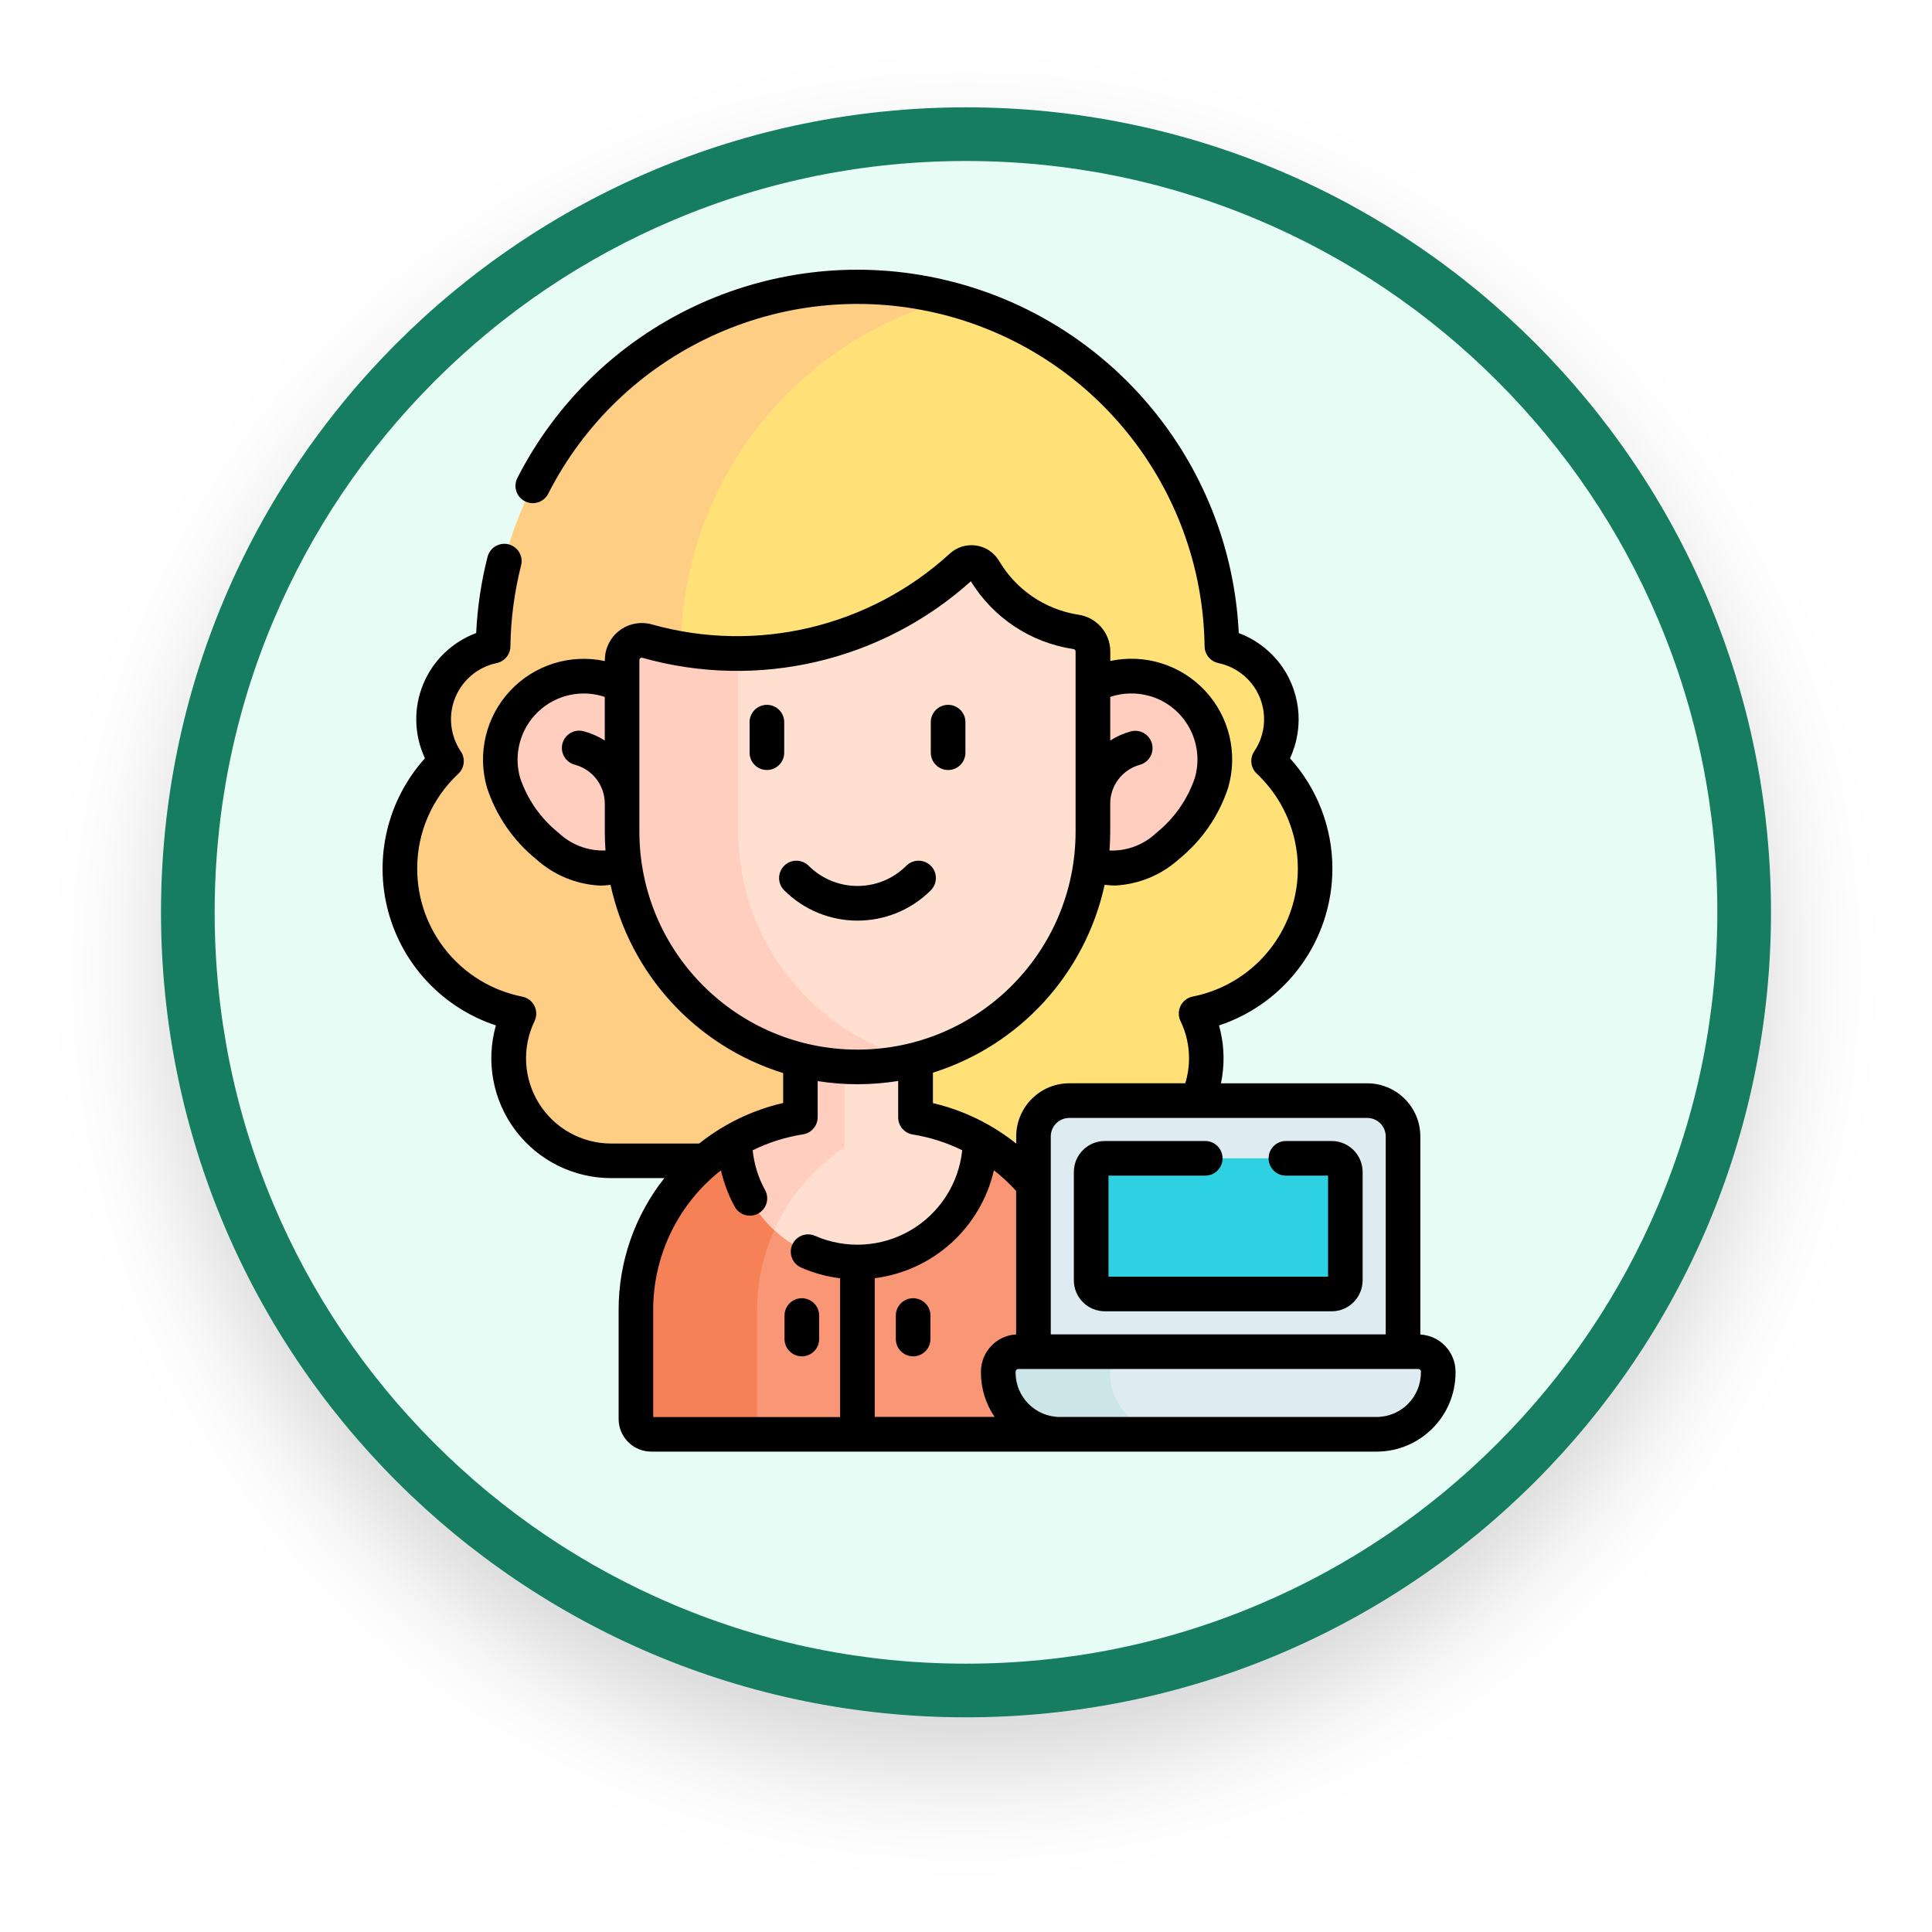
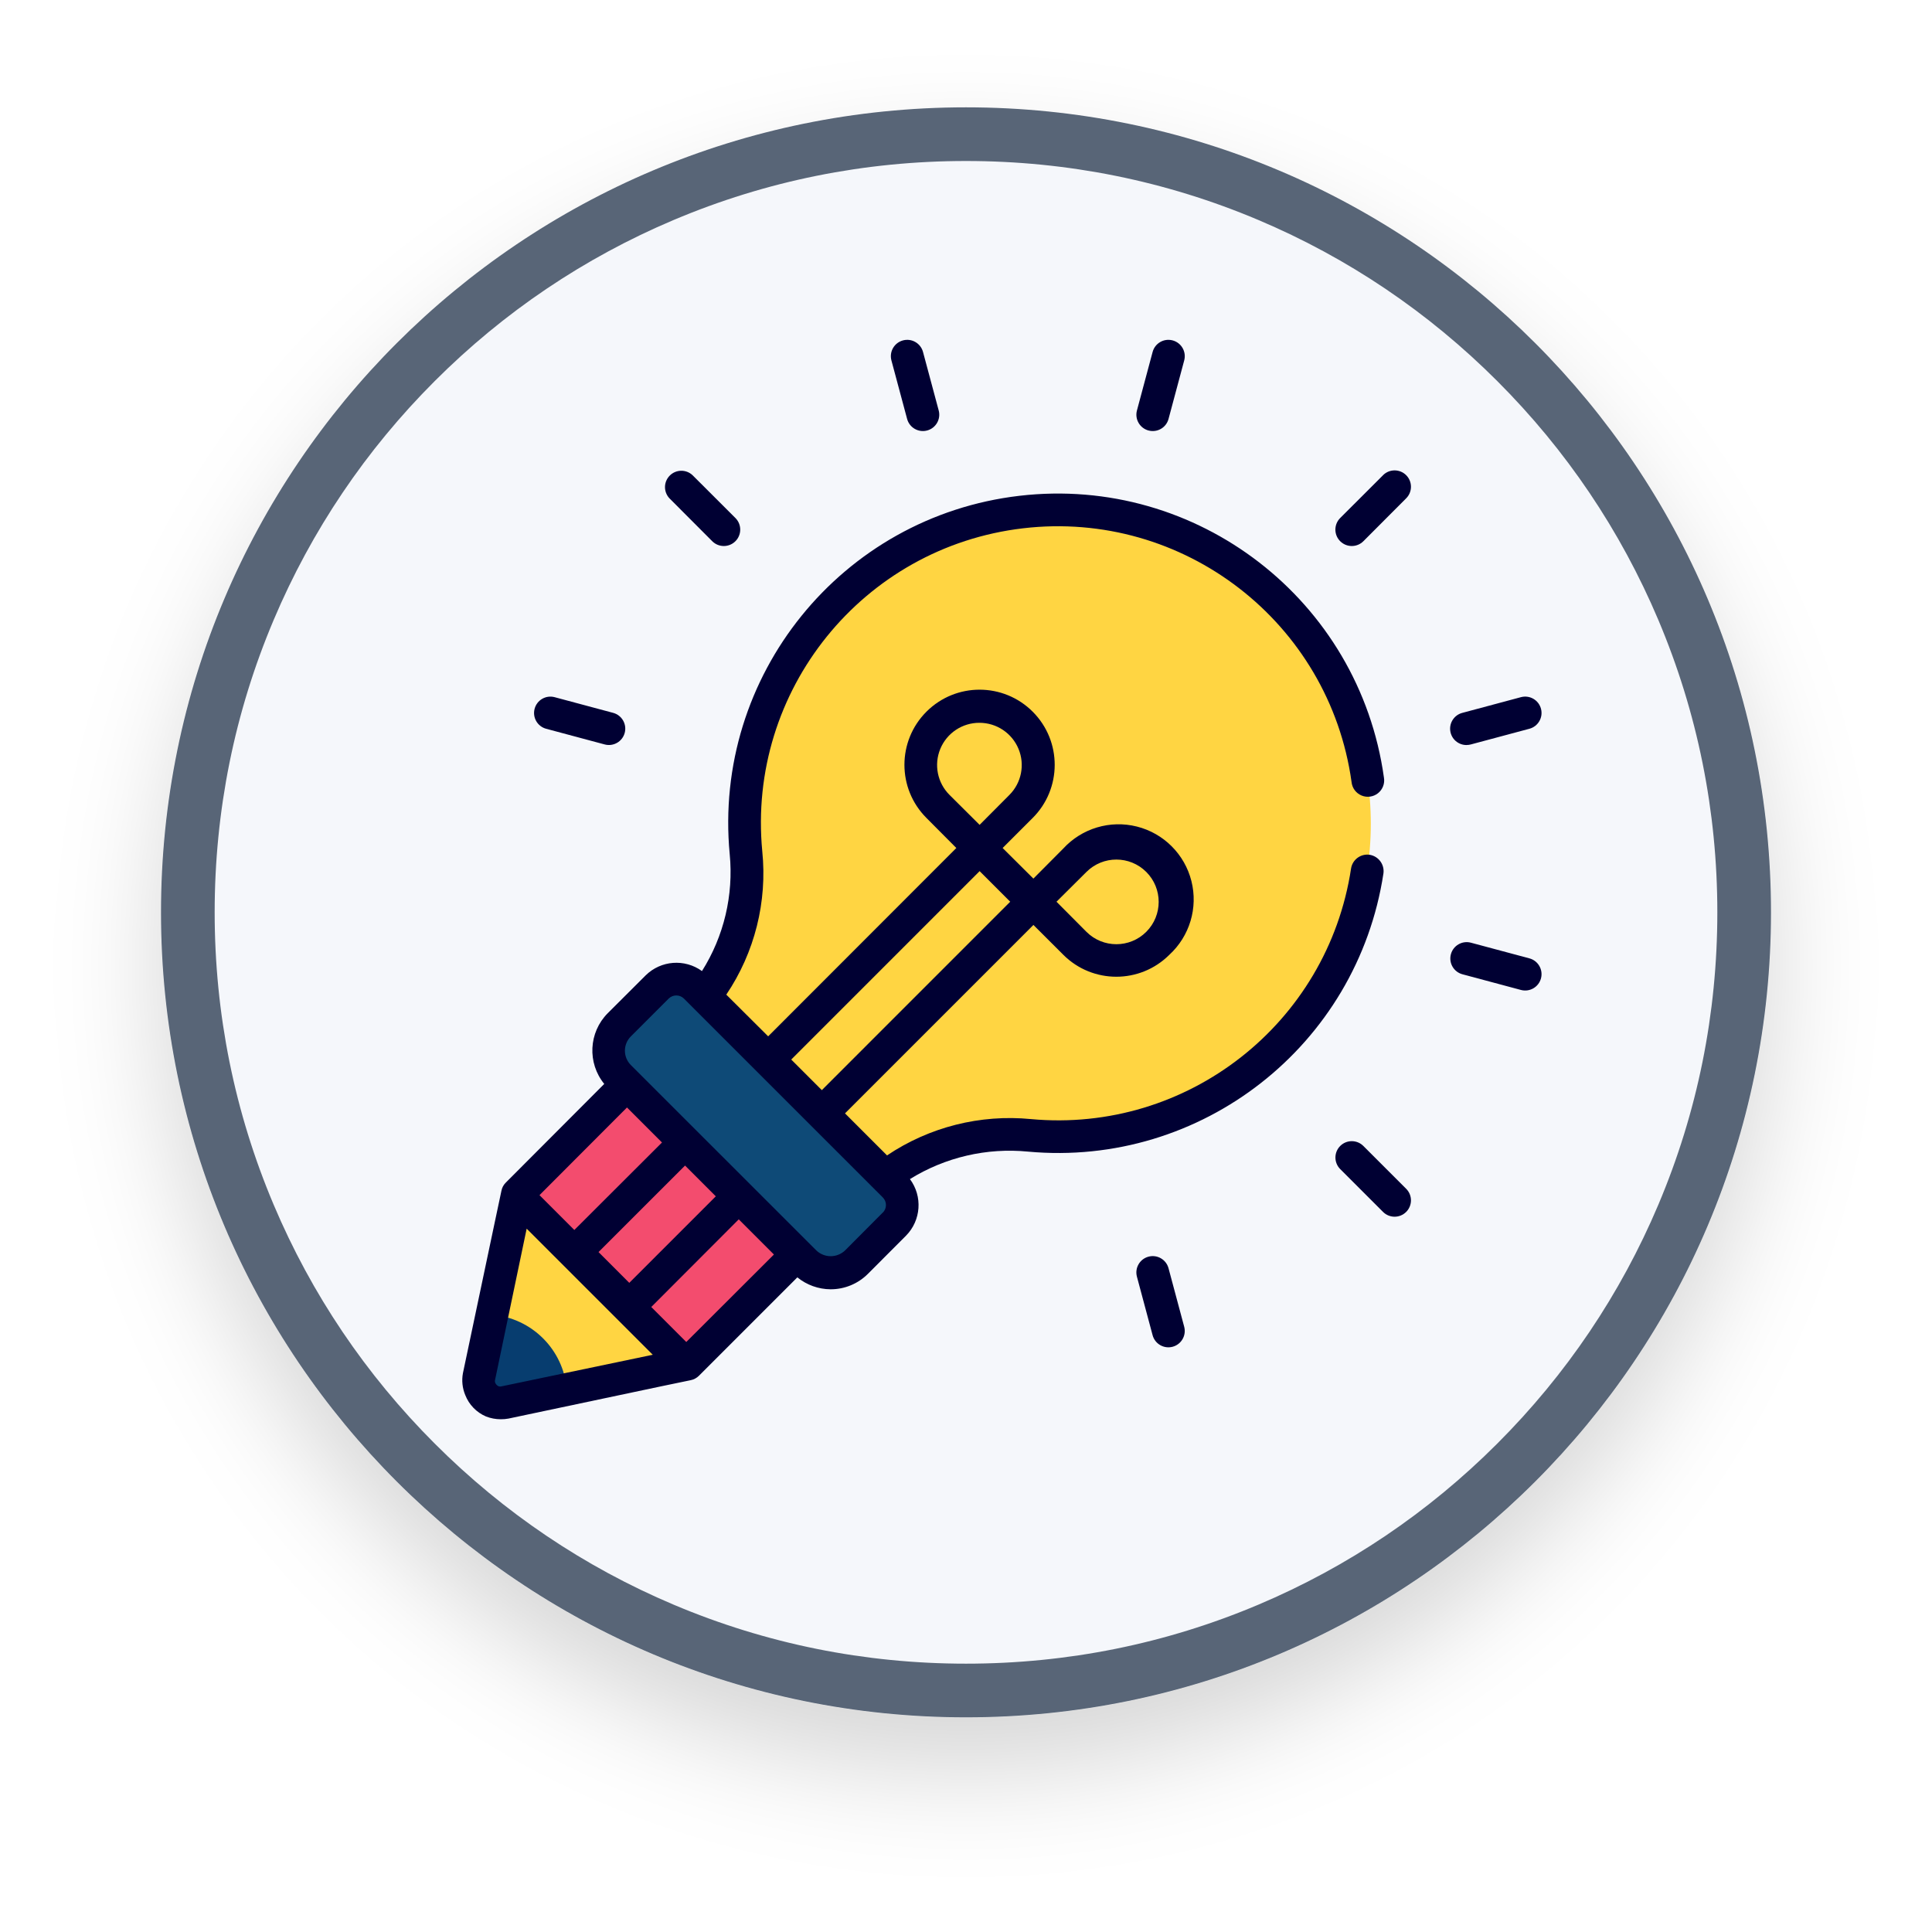
<svg xmlns="http://www.w3.org/2000/svg" width="108" height="108" viewBox="0 0 108 108">
  <defs>
-     <filter id="Fondo" x="0" y="0" width="108" height="108" filterUnits="userSpaceOnUse">
+     <filter id="Path_904820" x="0" y="0" width="108" height="108" filterUnits="userSpaceOnUse">
      <feOffset dy="3" input="SourceAlpha" />
      <feGaussianBlur stdDeviation="3" result="blur" />
      <feFlood flood-opacity="0.161" />
      <feComposite operator="in" in2="blur" />
      <feComposite in="SourceGraphic" />
    </filter>
  </defs>
-   <g id="Group_1220863" data-name="Group 1220863" transform="translate(-614.101 -446)">
-     <g id="Group_1220723" data-name="Group 1220723" transform="translate(0 -11)">
-       <g id="Group_1220472" data-name="Group 1220472" transform="translate(0 162)">
-         <g id="Group_1210004" data-name="Group 1210004" transform="translate(623.101 301)">
-           <g id="Group_1143757" data-name="Group 1143757" transform="translate(0)">
-             <g transform="matrix(1, 0, 0, 1, -9, -6)" filter="url(#Fondo)">
-               <g id="Fondo-2" data-name="Fondo" transform="translate(9 6)" fill="#e8fcf6">
-                 <path d="M 45 88.5 C 39.127 88.5 33.43 87.35 28.068 85.082 C 22.889 82.891 18.236 79.754 14.241 75.759 C 10.245 71.764 7.109 67.111 4.918 61.932 C 2.65 56.57 1.5 50.873 1.5 45 C 1.5 39.127 2.65 33.43 4.918 28.068 C 7.109 22.889 10.245 18.236 14.241 14.241 C 18.236 10.245 22.889 7.109 28.068 4.918 C 33.43 2.65 39.127 1.5 45 1.5 C 50.873 1.5 56.57 2.65 61.932 4.918 C 67.111 7.109 71.764 10.245 75.759 14.241 C 79.754 18.236 82.891 22.889 85.082 28.068 C 87.35 33.43 88.5 39.127 88.5 45 C 88.5 50.873 87.35 56.57 85.082 61.932 C 82.891 67.111 79.754 71.764 75.759 75.759 C 71.764 79.754 67.111 82.891 61.932 85.082 C 56.57 87.35 50.873 88.5 45 88.5 Z" stroke="none" />
-                 <path d="M 45 3 C 39.329 3 33.829 4.11 28.653 6.299 C 23.652 8.415 19.16 11.443 15.301 15.301 C 11.443 19.16 8.415 23.652 6.299 28.653 C 4.11 33.829 3 39.329 3 45 C 3 50.671 4.11 56.171 6.299 61.347 C 8.415 66.348 11.443 70.84 15.301 74.698 C 19.16 78.557 23.652 81.585 28.653 83.701 C 33.829 85.89 39.329 87 45 87 C 50.671 87 56.171 85.89 61.347 83.701 C 66.348 81.585 70.84 78.557 74.698 74.698 C 78.557 70.84 81.585 66.348 83.701 61.347 C 85.89 56.171 87 50.671 87 45 C 87 39.329 85.89 33.829 83.701 28.653 C 81.585 23.652 78.557 19.16 74.698 15.301 C 70.84 11.443 66.348 8.415 61.347 6.299 C 56.171 4.11 50.671 3 45 3 M 45 0 C 69.853 0 90 20.147 90 45 C 90 69.853 69.853 90 45 90 C 20.147 90 0 69.853 0 45 C 0 20.147 20.147 0 45 0 Z" stroke="none" fill="#157d60" />
+   <g id="Group_1224325" data-name="Group 1224325" transform="translate(-619.507 -317)">
+     <g id="Group_1223916" data-name="Group 1223916">
+       <g id="Group_1221187" data-name="Group 1221187" transform="translate(-0.32)">
+         <g id="Group_1220471" data-name="Group 1220471" transform="translate(628.827 323)">
+           <g id="Group_1219977" data-name="Group 1219977" transform="translate(0 0)">
+             <g id="Group_1219603" data-name="Group 1219603">
+               <g id="Group_1202655" data-name="Group 1202655" transform="translate(0)">
+                 <g id="Group_1173585" data-name="Group 1173585">
+                   <g id="Group_1173428" data-name="Group 1173428">
+                     <g id="Group_1171958" data-name="Group 1171958">
+                       <g id="Group_1167341" data-name="Group 1167341">
+                         <g id="Group_1166792" data-name="Group 1166792">
+                           <g transform="matrix(1, 0, 0, 1, -9, -6)" filter="url(#Path_904820)">
+                             <g id="Path_904820-2" data-name="Path 904820" transform="translate(9 6)" fill="#f5f7fb">
+                               <path d="M 45 88.5 C 39.127 88.5 33.43 87.35 28.068 85.082 C 22.889 82.891 18.236 79.755 14.241 75.759 C 10.245 71.764 7.109 67.111 4.918 61.932 C 2.65 56.57 1.5 50.873 1.5 45 C 1.5 39.127 2.65 33.43 4.918 28.068 C 7.109 22.889 10.245 18.236 14.241 14.241 C 18.236 10.245 22.889 7.109 28.068 4.918 C 33.43 2.65 39.127 1.5 45 1.5 C 50.873 1.5 56.57 2.65 61.932 4.918 C 67.111 7.109 71.764 10.245 75.759 14.241 C 79.755 18.236 82.891 22.889 85.082 28.068 C 87.35 33.43 88.5 39.127 88.5 45 C 88.5 50.873 87.35 56.57 85.082 61.932 C 82.891 67.111 79.755 71.764 75.759 75.759 C 71.764 79.755 67.111 82.891 61.932 85.082 C 56.57 87.35 50.873 88.5 45 88.5 Z" stroke="none" />
+                               <path d="M 45 3 C 39.329 3 33.829 4.11 28.653 6.299 C 23.652 8.415 19.16 11.443 15.302 15.302 C 11.443 19.16 8.415 23.652 6.299 28.653 C 4.11 33.829 3 39.329 3 45 C 3 50.671 4.11 56.171 6.299 61.347 C 8.415 66.348 11.443 70.84 15.302 74.698 C 19.16 78.557 23.652 81.585 28.653 83.701 C 33.829 85.89 39.329 87 45 87 C 50.671 87 56.171 85.89 61.347 83.701 C 66.348 81.585 70.84 78.557 74.698 74.698 C 78.557 70.84 81.585 66.348 83.701 61.347 C 85.89 56.171 87 50.671 87 45 C 87 39.329 85.89 33.829 83.701 28.653 C 81.585 23.652 78.557 19.16 74.698 15.302 C 70.84 11.443 66.348 8.415 61.347 6.299 C 56.171 4.11 50.671 3 45 3 M 45 -7.62939453125e-06 C 69.853 -7.62939453125e-06 90 20.147 90 45 C 90 69.853 69.853 90 45 90 C 20.147 90 -7.62939453125e-06 69.853 -7.62939453125e-06 45 C -7.62939453125e-06 20.147 20.147 -7.62939453125e-06 45 -7.62939453125e-06 Z" stroke="none" fill="#586577" />
+                             </g>
+                           </g>
+                         </g>
+                       </g>
+                     </g>
+                   </g>
+                 </g>
              </g>
            </g>
          </g>
        </g>
      </g>
-       <g id="maestro_2_" data-name="maestro (2)" transform="translate(611.883 472.075)">
-         <g id="Group_1220721" data-name="Group 1220721" transform="translate(24.573 0.967)">
-           <g id="Group_1220719" data-name="Group 1220719" transform="translate(0)">
-             <path id="Path_1160534" data-name="Path 1160534" d="M79.667,34a4.178,4.178,0,0,0-2.611-6.427,20.369,20.369,0,0,0-40.734,0A4.178,4.178,0,0,0,33.712,34a8.256,8.256,0,0,0,4.053,14.114,5.735,5.735,0,0,0,5.161,8.231H70.453a5.735,5.735,0,0,0,5.161-8.231A8.256,8.256,0,0,0,79.667,34Z" transform="translate(-31.111 -7.496)" fill="#ffe177" />
-             <path id="Path_1160535" data-name="Path 1160535" d="M58.438,56.351H42.925a5.733,5.733,0,0,1-5.161-8.231A8.256,8.256,0,0,1,33.711,34a4.113,4.113,0,0,1-.527-1.093,4.181,4.181,0,0,1,3.137-5.334,20.389,20.389,0,0,1,25.613-19.4,20.386,20.386,0,0,0-15.121,19.4s.6,4.234.073,4.694Z" transform="translate(-31.109 -7.5)" fill="#fece85" />
-             <path id="Path_1160536" data-name="Path 1160536" d="M158.107,377.019v6.1a.857.857,0,0,1-.858.858H134.192a.859.859,0,0,1-.858-.858v-6.1a10.854,10.854,0,0,1,2.553-7.009,10.965,10.965,0,0,1,2.98-2.478,10.835,10.835,0,0,1,5.367-1.413h2.975a10.9,10.9,0,0,1,10.9,10.9Z" transform="translate(-120.142 -319.84)" fill="#f99675" />
-             <path id="Path_1160537" data-name="Path 1160537" d="M149.115,366.289a10.9,10.9,0,0,0-9,10.734v6.957H134.2a.858.858,0,0,1-.858-.858v-6.1a10.9,10.9,0,0,1,10.9-10.9h2.975A10.987,10.987,0,0,1,149.115,366.289Z" transform="translate(-120.146 -319.844)" fill="#f68157" />
-             <path id="Path_1160538" data-name="Path 1160538" d="M189.912,332.9a6.856,6.856,0,0,1-13.712,0,10.781,10.781,0,0,1,3.664-1.28V326.36H186.3v5.272A10.781,10.781,0,0,1,189.912,332.9Z" transform="translate(-157.476 -285.211)" fill="#ffdfcf" />
-             <path id="Path_1160539" data-name="Path 1160539" d="M182.33,330.91v6.353a10.954,10.954,0,0,0-3.919,4.6,6.83,6.83,0,0,1-2.21-5,10.781,10.781,0,0,1,3.664-1.28V330.91Z" transform="translate(-157.476 -289.174)" fill="#ffcebf" />
-             <path id="Path_1160540" data-name="Path 1160540" d="M107.692,176.585a4.664,4.664,0,0,1,6.628,5.436c-.716,2.473-3.731,5.386-6.206,4.67a2.766,2.766,0,0,1-.534-.218h-26.1a2.757,2.757,0,0,1-.534.218c-2.475.716-5.49-2.2-6.2-4.67a4.663,4.663,0,0,1,6.626-5.436Z" transform="translate(-68.953 -154.307)" fill="#ffcebf" />
-             <path id="Path_1160541" data-name="Path 1160541" d="M153.664,131.839v10.069a13.16,13.16,0,0,1-26.319,0v-9.582a1.1,1.1,0,0,1,1.387-1.062,19.844,19.844,0,0,0,5.1.685,18.127,18.127,0,0,0,12.484-4.86.824.824,0,0,1,1.257.179,7.192,7.192,0,0,0,5.118,3.48A1.106,1.106,0,0,1,153.664,131.839Z" transform="translate(-114.926 -111.469)" fill="#ffdfcf" />
-             <path id="Path_1160542" data-name="Path 1160542" d="M143.751,184.027a13.172,13.172,0,0,1-16.4-12.757v-9.582a1.1,1.1,0,0,1,1.387-1.062,19.843,19.843,0,0,0,5.1.685v9.959A13.164,13.164,0,0,0,143.751,184.027Z" transform="translate(-114.927 -140.831)" fill="#ffcebf" />
-           </g>
-           <g id="Group_1220720" data-name="Group 1220720" transform="translate(33.447 45.482)">
-             <path id="Path_1160543" data-name="Path 1160543" d="M313.772,468.706H291.418a1.12,1.12,0,0,0-1.12,1.12v.051a3.446,3.446,0,0,0,3.446,3.446h17.7a3.446,3.446,0,0,0,3.446-3.446v-.051A1.121,1.121,0,0,0,313.772,468.706Z" transform="translate(-290.297 -454.67)" fill="#deecf1" />
-             <path id="Path_1160544" data-name="Path 1160544" d="M299.982,473.327h-6.245a3.446,3.446,0,0,1-3.447-3.446v-.052a1.121,1.121,0,0,1,1.121-1.12h6.245a1.12,1.12,0,0,0-1.12,1.12v.052A3.445,3.445,0,0,0,299.982,473.327Z" transform="translate(-290.291 -454.674)" fill="#cbe5e8" />
-             <path id="Path_1160545" data-name="Path 1160545" d="M324.2,359.942H307.547a2,2,0,0,0-2,2v12.033H326.2V361.945A2,2,0,0,0,324.2,359.942Z" transform="translate(-303.576 -359.942)" fill="#deecf1" />
-             <path id="Path_1160546" data-name="Path 1160546" d="M330.545,391.761v-6.054a.764.764,0,0,1,.764-.764h12.678a.764.764,0,0,1,.764.764v6.054a.764.764,0,0,1-.764.764H331.309A.765.765,0,0,1,330.545,391.761Z" transform="translate(-325.35 -381.716)" fill="#2ed1e2" />
+       <g id="idea-creativa" transform="translate(644.348 335)">
+         <g id="Group_1223907" data-name="Group 1223907" transform="translate(13.675 10.539)">
+           <g id="Group_1223906" data-name="Group 1223906">
+             <path id="Path_1175432" data-name="Path 1175432" d="M48.773,39.5a17.468,17.468,0,0,1-15.291,6.55,11.231,11.231,0,0,0-9.022,3.127l-.056.056-9.958-9.958.058-.058a11.155,11.155,0,0,0,3.13-8.975A17.5,17.5,0,1,1,48.773,39.5Z" transform="translate(-14.446 -11.119)" fill="#ffd542" />
          </g>
        </g>
-         <g id="Group_1220722" data-name="Group 1220722" transform="translate(23.605 0)">
-           <path id="Path_1160547" data-name="Path 1160547" d="M184.51,191.18v-1.707a.968.968,0,1,0-1.936,0v1.707a.968.968,0,1,0,1.936,0Z" transform="translate(-162.059 -164.179)" />
-           <path id="Path_1160548" data-name="Path 1160548" d="M262.04,192.148a.968.968,0,0,0,.968-.968v-1.707a.968.968,0,1,0-1.936,0v1.707A.968.968,0,0,0,262.04,192.148Z" transform="translate(-230.427 -164.179)" />
-           <path id="Path_1160549" data-name="Path 1160549" d="M203.848,257.675a.968.968,0,0,0-1.369-1.369,3.865,3.865,0,0,1-5.46,0,.968.968,0,1,0-1.369,1.369,5.8,5.8,0,0,0,8.2,0Z" transform="translate(-173.202 -222.984)" />
-           <path id="Path_1160550" data-name="Path 1160550" d="M198.677,445.546a.968.968,0,0,0-.968.968v1.312a.968.968,0,1,0,1.936,0v-1.312A.968.968,0,0,0,198.677,445.546Z" transform="translate(-175.241 -388.049)" />
-           <path id="Path_1160551" data-name="Path 1160551" d="M246.9,445.546a.968.968,0,0,0-.968.968v1.312a.968.968,0,1,0,1.936,0v-1.312A.968.968,0,0,0,246.9,445.546Z" transform="translate(-217.242 -388.049)" />
-           <path id="Path_1160552" data-name="Path 1160552" d="M81.616,59.524V48.453a2.974,2.974,0,0,0-2.971-2.971H70.47a6.763,6.763,0,0,0-.028-2.917q-.037-.159-.081-.316A9.248,9.248,0,0,0,76.7,33.485a9.2,9.2,0,0,0-2.37-6.171,5.15,5.15,0,0,0-.689-5.449,5.176,5.176,0,0,0-2.175-1.552,21.342,21.342,0,0,0-40.336-8.65.968.968,0,0,0,1.725.878,19.4,19.4,0,0,1,36.7,8.516.968.968,0,0,0,.771.934,3.224,3.224,0,0,1,1.824,1.1,3.209,3.209,0,0,1,.183,3.833.968.968,0,0,0,.138,1.248,7.288,7.288,0,0,1-3.577,12.46.968.968,0,0,0-.684,1.372,4.726,4.726,0,0,1,.351.993,4.812,4.812,0,0,1,.124,1.084,4.749,4.749,0,0,1-.209,1.4h-6.48a2.974,2.974,0,0,0-2.971,2.971v.4a11.943,11.943,0,0,0-1.534-1.04h0a11.734,11.734,0,0,0-3.122-1.223v-1.7a14.179,14.179,0,0,0,9.6-10.506,3.906,3.906,0,0,0,.572.043,5.742,5.742,0,0,0,3.577-1.471,8.57,8.57,0,0,0,2.758-4.01,5.632,5.632,0,0,0-6.591-7.071v-.54a2.084,2.084,0,0,0-1.811-2.051,6.259,6.259,0,0,1-4.424-3.031,1.792,1.792,0,0,0-2.73-.386,17.627,17.627,0,0,1-16.681,3.959,2.067,2.067,0,0,0-2.609,2v.054a5.632,5.632,0,0,0-6.59,7.071,8.571,8.571,0,0,0,2.758,4.01,5.74,5.74,0,0,0,3.577,1.47,3.924,3.924,0,0,0,.572-.043,14.178,14.178,0,0,0,9.651,10.523v1.672a11.724,11.724,0,0,0-3.173,1.236h0A11.815,11.815,0,0,0,41.3,48.85H36.388a4.767,4.767,0,0,1-4.29-6.84.968.968,0,0,0-.684-1.372,7.292,7.292,0,0,1-5.874-7.152,7.223,7.223,0,0,1,2.3-5.309.968.968,0,0,0,.139-1.246,3.209,3.209,0,0,1,2-4.938.968.968,0,0,0,.771-.934,19.482,19.482,0,0,1,.592-4.507.968.968,0,1,0-1.876-.476,21.378,21.378,0,0,0-.629,4.237,5.14,5.14,0,0,0-2.864,7,9.225,9.225,0,0,0,3.967,14.933,6.7,6.7,0,0,0,6.446,8.537h2.97A11.835,11.835,0,0,0,36.8,58.146v6.1a1.828,1.828,0,0,0,1.826,1.826H79.17a4.419,4.419,0,0,0,4.414-4.414v-.051a2.089,2.089,0,0,0-1.968-2.082ZM61.991,47.418H78.646a1.036,1.036,0,0,1,1.035,1.035V59.518H60.957V48.453A1.036,1.036,0,0,1,61.991,47.418ZM59.021,51.5v8.019a2.089,2.089,0,0,0-1.968,2.082v.051a4.389,4.389,0,0,0,.763,2.478h-6.7V56.378a7.856,7.856,0,0,0,6.662-6.034A9.97,9.97,0,0,1,59.021,51.5Zm7.466-27.67a3.7,3.7,0,0,1,2.524,4.577,6.667,6.667,0,0,1-2.128,3.053A3.6,3.6,0,0,1,64.24,32.47q.039-.526.04-1.063V29.845a2.252,2.252,0,0,1,1.665-2.169.968.968,0,0,0-.5-1.87,4.164,4.164,0,0,0-1.164.514V23.883a3.686,3.686,0,0,1,2.207-.048ZM33.422,31.464a6.667,6.667,0,0,1-2.128-3.052,3.7,3.7,0,0,1,4.731-4.529V26.32a4.161,4.161,0,0,0-1.164-.514.968.968,0,1,0-.5,1.87,2.252,2.252,0,0,1,1.665,2.173h0v1.556q0,.536.04,1.062a3.6,3.6,0,0,1-2.642-1.006Zm4.538-.057V21.824a.127.127,0,0,1,.052-.106.123.123,0,0,1,.076-.027.135.135,0,0,1,.036.005A19.54,19.54,0,0,0,56.49,17.418a8.123,8.123,0,0,0,5.723,3.788.142.142,0,0,1,.131.133V31.407a12.192,12.192,0,1,1-24.384,0Zm.772,26.739a9.911,9.911,0,0,1,3.53-7.59c.085-.072.172-.14.259-.209a7.78,7.78,0,0,0,.746,1.99.968.968,0,1,0,1.7-.922,5.874,5.874,0,0,1-.674-2.189,9.81,9.81,0,0,1,2.815-.89.968.968,0,0,0,.818-.956V45.359a14.163,14.163,0,0,0,4.5-.009v2.039a.968.968,0,0,0,.814.955,9.8,9.8,0,0,1,2.767.88,5.893,5.893,0,0,1-8.226,4.785.968.968,0,1,0-.778,1.773,7.76,7.76,0,0,0,2.178.6v7.757H38.733V58.146Zm42.915,3.511a2.481,2.481,0,0,1-2.478,2.478h-17.7a2.481,2.481,0,0,1-2.478-2.478v-.051a.153.153,0,0,1,.153-.153H81.5a.153.153,0,0,1,.153.153Z" transform="translate(-23.605 0)" />
-           <path id="Path_1160553" data-name="Path 1160553" d="M324.777,386.96h12.679a1.734,1.734,0,0,0,1.732-1.733v-6.054a1.734,1.734,0,0,0-1.732-1.733H334.9a.968.968,0,1,0,0,1.936h2.356v5.648H324.981v-5.648h5.408a.968.968,0,1,0,0-1.936h-5.612a1.734,1.734,0,0,0-1.732,1.733v6.054A1.734,1.734,0,0,0,324.777,386.96Z" transform="translate(-284.403 -328.732)" />
+         <g id="Group_1223908" data-name="Group 1223908" transform="translate(9.179 36.727)">
+           <path id="Path_1175433" data-name="Path 1175433" d="M23.539,54.721,25.655,52.6a1.513,1.513,0,0,0,0-2.14L14.533,39.343a1.513,1.513,0,0,0-2.14,0l-2.116,2.116a2.051,2.051,0,0,0,0,2.9L20.638,54.721a2.051,2.051,0,0,0,2.9,0Z" transform="translate(-9.676 -38.899)" fill="#0e4a77" />
+         </g>
+         <g id="Group_1223909" data-name="Group 1223909" transform="translate(1.914 42.614)">
+           <path id="Path_1175434" data-name="Path 1175434" d="M19.778,54.652l-6.136,6.136L3.449,62.925A1.226,1.226,0,0,1,2,61.473L4.134,51.28l6.136-6.136Z" transform="translate(-1.97 -45.144)" fill="#f34c6e" />
+         </g>
+         <g id="Group_1223910" data-name="Group 1223910" transform="translate(7.319 45.856)">
+           <path id="Path_1175435" data-name="Path 1175435" d="M0,0H8.674V4.255H0Z" transform="translate(0 6.132) rotate(-45)" fill="#f34c6e" />
+         </g>
+         <g id="Group_1223912" data-name="Group 1223912" transform="translate(1.91 48.845)">
+           <g id="Group_1223911" data-name="Group 1223911" transform="translate(0)">
+             <path id="Path_1175436" data-name="Path 1175436" d="M13.546,61.185,6.9,62.586l-3.448.722a1.239,1.239,0,0,1-1.458-1.458L2.714,58.4l1.4-6.649Z" transform="translate(-1.966 -51.754)" fill="#ffd542" />
+           </g>
+         </g>
+         <g id="Group_1223914" data-name="Group 1223914" transform="translate(1.91 55.494)">
+           <g id="Group_1223913" data-name="Group 1223913" transform="translate(0)">
+             <path id="Path_1175437" data-name="Path 1175437" d="M6.9,62.99l-3.448.722a1.239,1.239,0,0,1-1.458-1.458l.723-3.448A4.576,4.576,0,0,1,6.9,62.99Z" transform="translate(-1.966 -58.807)" fill="#073d6f" />
+           </g>
+         </g>
+         <g id="Group_1223915" data-name="Group 1223915" transform="translate(1 0.996)">
+           <path id="Path_1175438" data-name="Path 1175438" d="M54.338,48.784a.914.914,0,1,0-1.293,1.293l2.394,2.394a.914.914,0,0,0,1.293-1.293Z" transform="translate(-3.967 -3.72)" fill="#003" />
+           <path id="Path_1175439" data-name="Path 1175439" d="M55.439,9.009,53.045,11.4A.914.914,0,1,0,54.338,12.7L56.732,10.3a.914.914,0,0,0-1.293-1.293Z" transform="translate(-3.967 -1.44)" fill="#003" />
+           <path id="Path_1175440" data-name="Path 1175440" d="M41.652,6.064a.912.912,0,0,0,1.12-.646l.876-3.27a.914.914,0,1,0-1.766-.473l-.876,3.27a.914.914,0,0,0,.646,1.12Z" transform="translate(-3.291 -0.996)" fill="#003" />
+           <path id="Path_1175441" data-name="Path 1175441" d="M27.323,5.418a.914.914,0,0,0,1.766-.473l-.877-3.27a.914.914,0,1,0-1.766.473Z" transform="translate(-2.456 -0.996)" fill="#003" />
+           <path id="Path_1175442" data-name="Path 1175442" d="M15.663,12.7A.914.914,0,1,0,16.956,11.4L14.562,9.009A.914.914,0,0,0,13.269,10.3Z" transform="translate(-1.688 -1.44)" fill="#003" />
+           <path id="Path_1175443" data-name="Path 1175443" d="M5.935,23.952l3.27.876a.914.914,0,0,0,.473-1.766l-3.27-.876a.914.914,0,1,0-.473,1.766Z" transform="translate(-1.244 -2.209)" fill="#003" />
+           <path id="Path_1175444" data-name="Path 1175444" d="M42.771,56.009a.914.914,0,1,0-1.766.473l.876,3.27a.914.914,0,0,0,1.766-.473Z" transform="translate(-3.291 -4.11)" fill="#003" />
+           <path id="Path_1175445" data-name="Path 1175445" d="M64.012,37.62l-3.27-.876a.914.914,0,0,0-.473,1.766l3.27.876a.914.914,0,0,0,.473-1.766Z" transform="translate(-4.358 -3.043)" fill="#003" />
+           <path id="Path_1175446" data-name="Path 1175446" d="M60.505,24.859a.911.911,0,0,0,.237-.032l3.27-.876a.914.914,0,0,0-.473-1.766l-3.27.876a.914.914,0,0,0,.236,1.8Z" transform="translate(-4.358 -2.209)" fill="#003" />
+           <path id="Path_1175447" data-name="Path 1175447" d="M51.726,30.308a.919.919,0,0,0-1.042.768A16.561,16.561,0,0,1,32.791,45.083a12.294,12.294,0,0,0-8.046,2.03l-2.35-2.35L32.928,34.23,34.6,35.9a4.194,4.194,0,0,0,5.924,0,4.2,4.2,0,1,0-5.934-5.934l-1.664,1.673-1.719-1.71,1.673-1.673a4.2,4.2,0,1,0-5.934-.009l1.673,1.682L18.1,40.457l-2.341-2.331a12.14,12.14,0,0,0,2.011-8.018,16.588,16.588,0,0,1,32.942-3.867.914.914,0,1,0,1.81-.247A18.415,18.415,0,0,0,15.95,30.271,10.37,10.37,0,0,1,14.4,36.808a2.443,2.443,0,0,0-3.145.238L9.129,39.167a2.957,2.957,0,0,0-.192,3.95l-5.5,5.513a.865.865,0,0,0-.247.457L2.812,50.87,1.038,59.282a2.15,2.15,0,0,0,.128,1.225,2.154,2.154,0,0,0,1.161,1.2,2.268,2.268,0,0,0,.823.155,2.339,2.339,0,0,0,.43-.037l8.567-1.81,1.627-.338a.9.9,0,0,0,.457-.247l5.5-5.5a2.976,2.976,0,0,0,1.856.667,2.939,2.939,0,0,0,2.094-.868L25.806,51.6a2.434,2.434,0,0,0,.219-3.163,10.57,10.57,0,0,1,6.6-1.536A18.4,18.4,0,0,0,52.494,31.35a.929.929,0,0,0-.768-1.042Zm-15.835.96a2.366,2.366,0,1,1,0,3.346l-1.673-1.682Zm-7.652-4.306a2.359,2.359,0,0,1,1.673-4.032,2.363,2.363,0,0,1,1.673,4.032L29.92,28.635Zm1.682,4.26,1.71,1.71L21.1,43.464l-1.71-1.71ZM10.208,44.434l1.957,1.957-4.9,4.891L5.317,49.334Zm3.246,3.246L15.173,49.4l-4.837,4.837L8.617,52.516ZM3.2,60.022a.3.3,0,0,1-.183-.009.581.581,0,0,1-.1-.073.565.565,0,0,1-.073-.11.27.27,0,0,1-.009-.174L4.6,51.208l7.049,7.049Zm10.322-2.478-1.957-1.957,4.891-4.9,1.966,1.966Zm10.98-7.232L22.4,52.424a1.165,1.165,0,0,1-1.609,0L10.428,42.066a1.131,1.131,0,0,1,0-1.609l2.112-2.112a.607.607,0,0,1,.85,0L24.508,49.462a.6.6,0,0,1,0,.85Z" transform="translate(-1 -1.521)" fill="#003" />
        </g>
      </g>
    </g>
  </g>
</svg>
